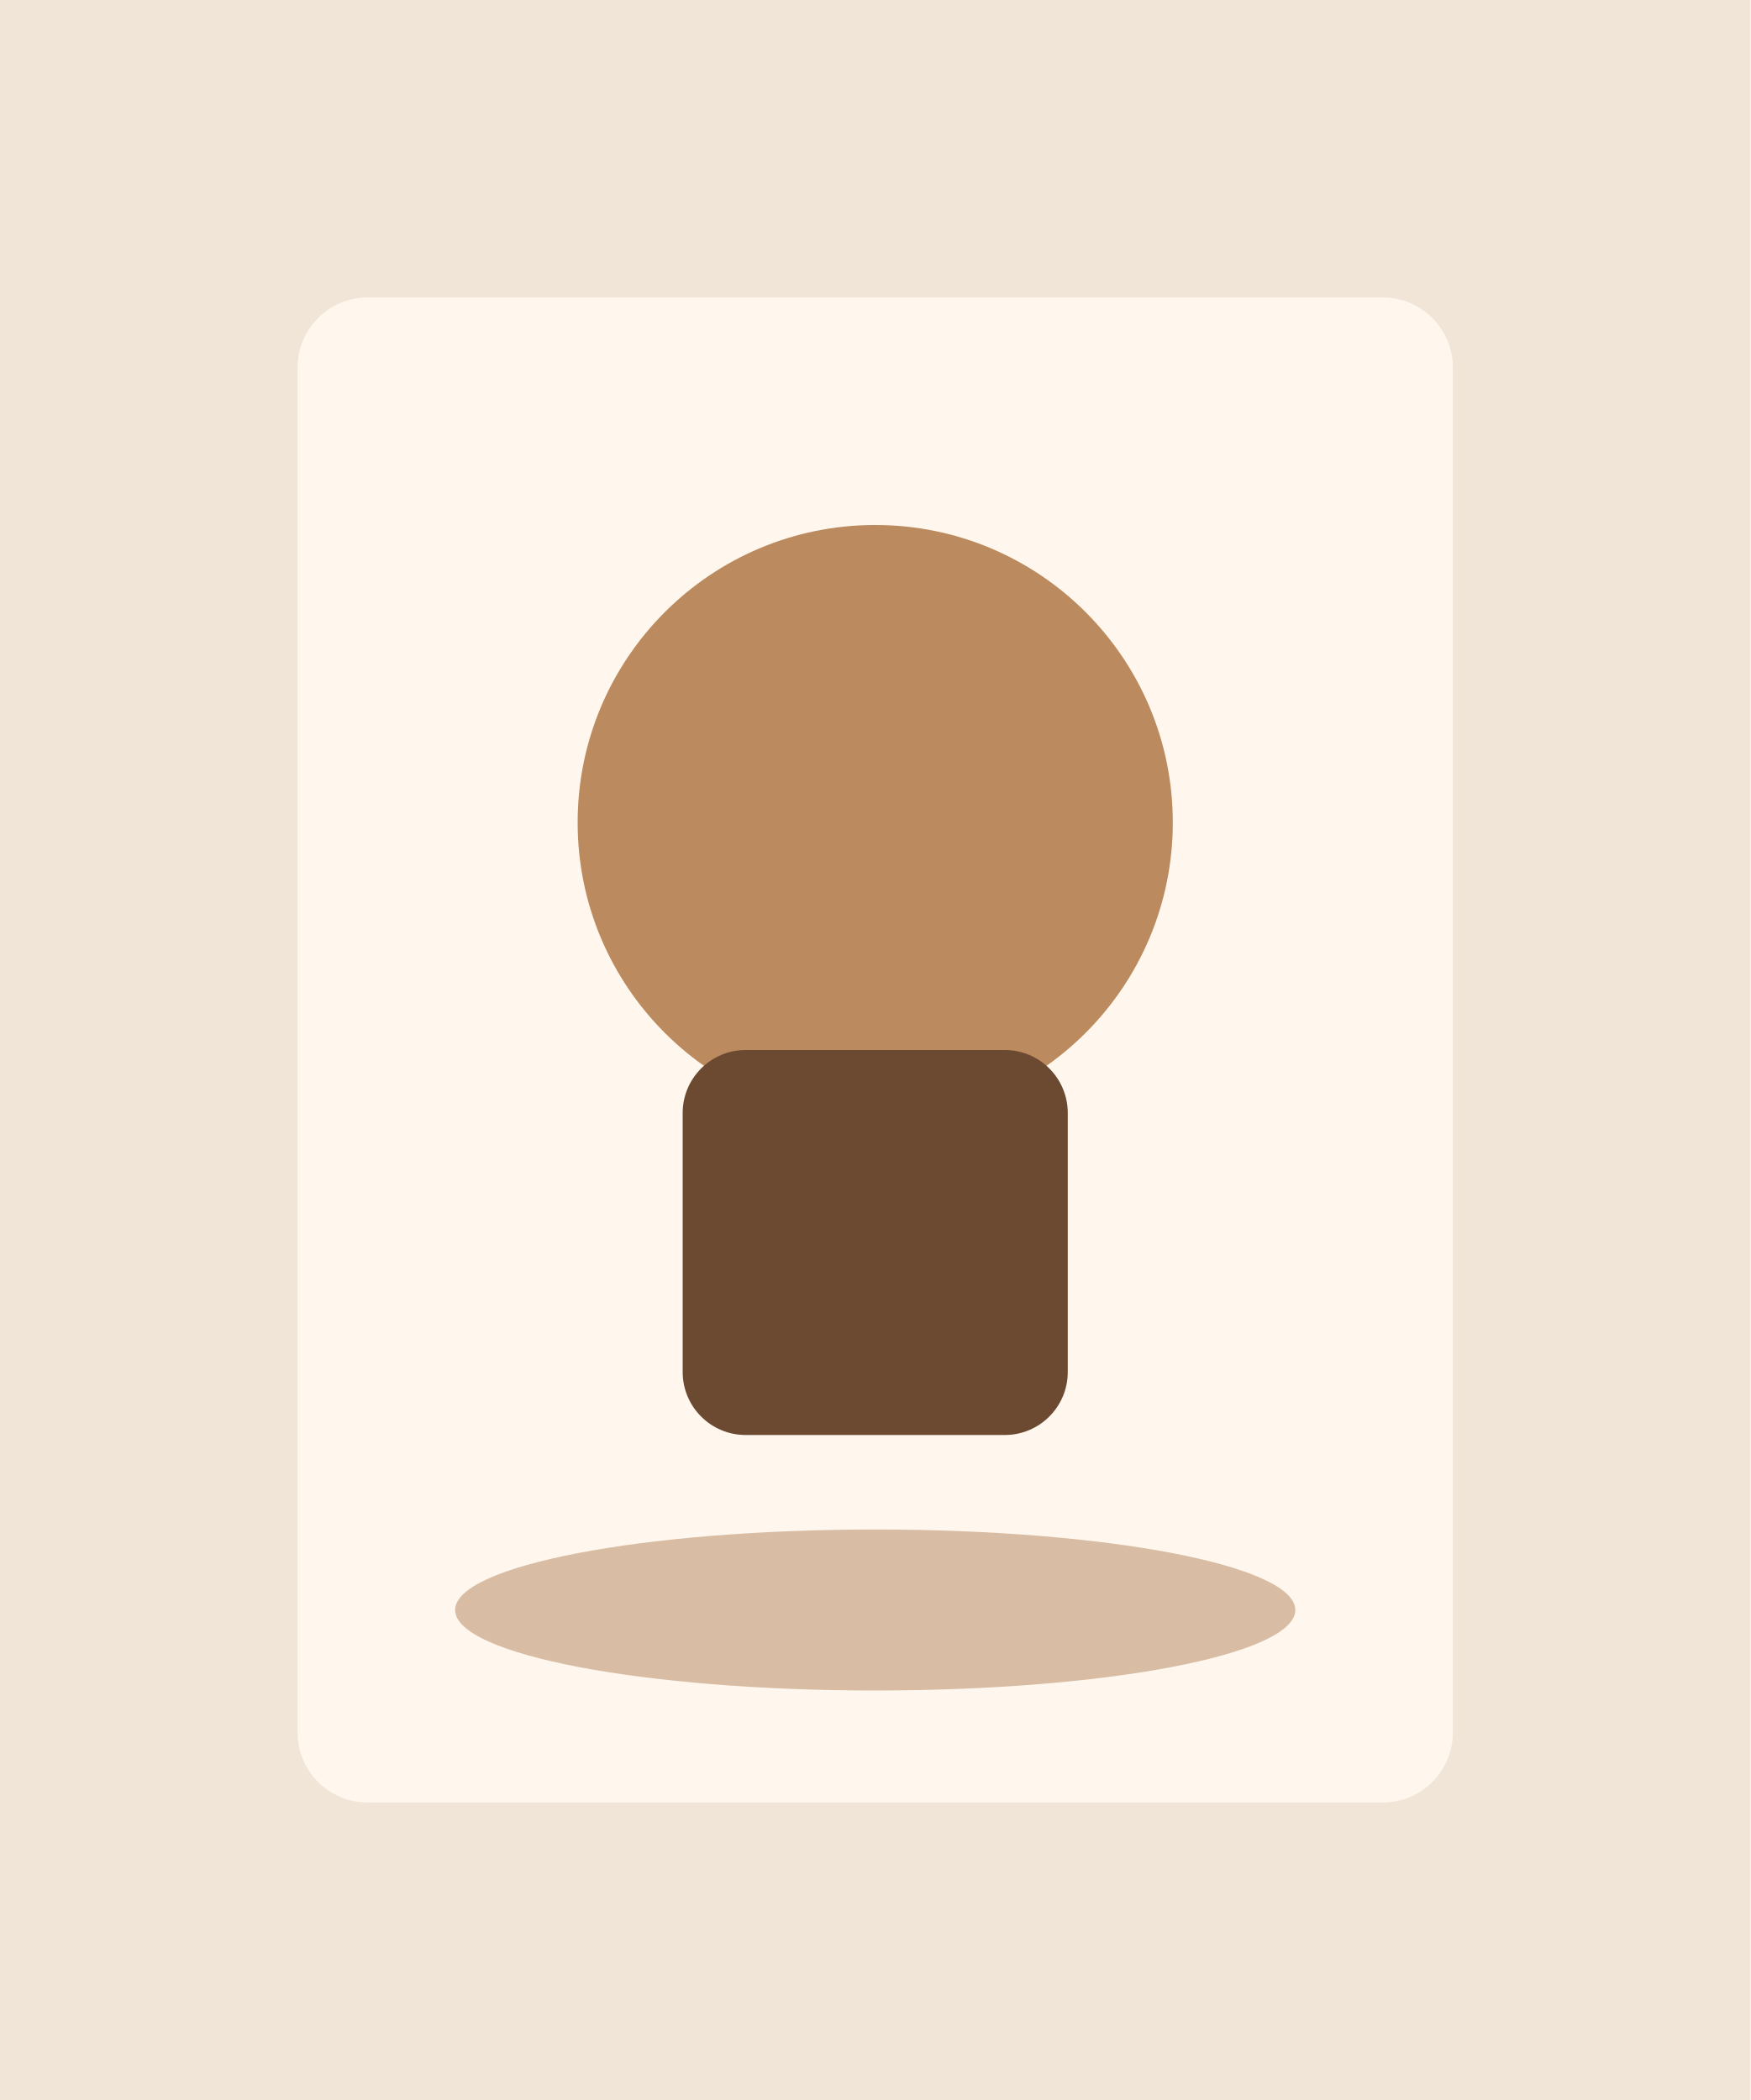
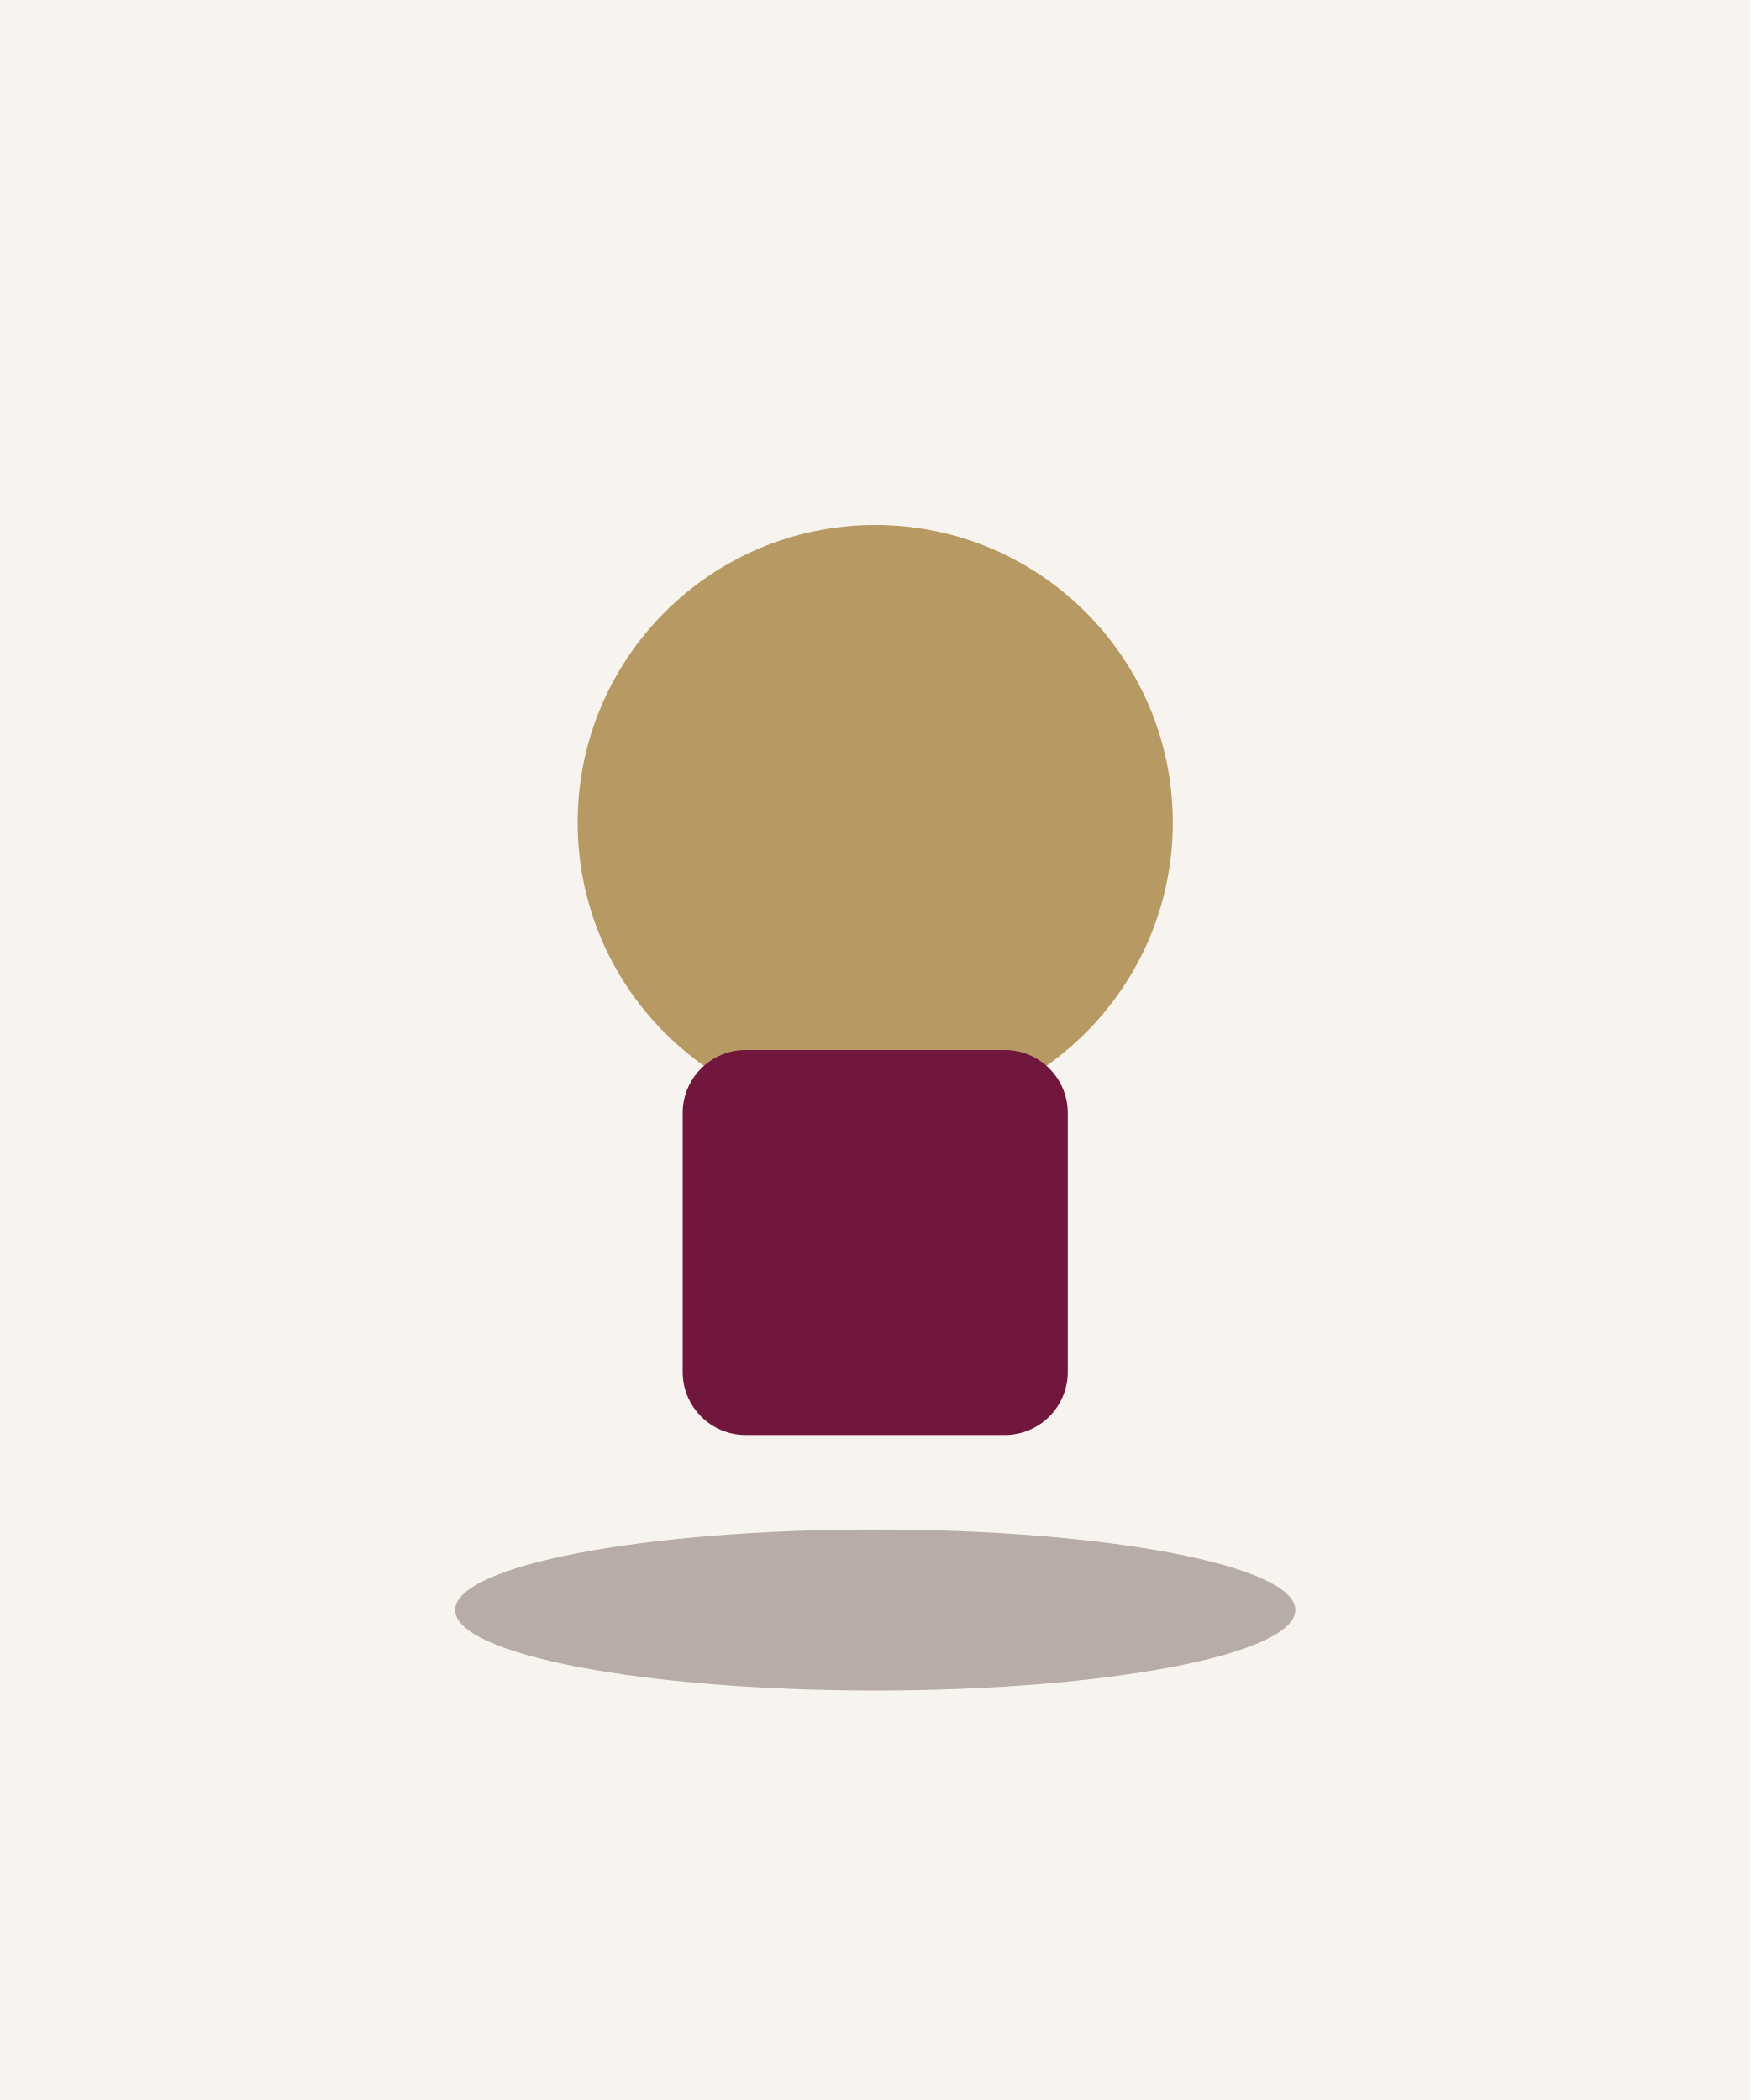
<svg xmlns="http://www.w3.org/2000/svg" viewBox="0 0 1000 1200" role="img" aria-labelledby="title desc">
-   <rect width="1000" height="1200" fill="#f0e5d7" />
-   <rect x="170" y="170" width="660" height="860" rx="40" fill="#fff7ed" />
-   <circle cx="500" cy="470" r="170" fill="#bb8a5e" />
-   <rect x="390" y="600" width="220" height="220" rx="36" fill="#6c4a32" />
-   <ellipse cx="500" cy="920" rx="240" ry="46" fill="#d8bda4" />
+   <rect width="1000" height="1200" fill="#F7F3EF" />
+   <rect x="170" y="170" width="660" height="860" rx="40" fill="#F7F3EF" />
+   <circle cx="500" cy="470" r="170" fill="#B79A63" />
+   <rect x="390" y="600" width="220" height="220" rx="36" fill="#71173D" />
+   <ellipse cx="500" cy="920" rx="240" ry="46" fill="#B7ACA6" />
</svg>
